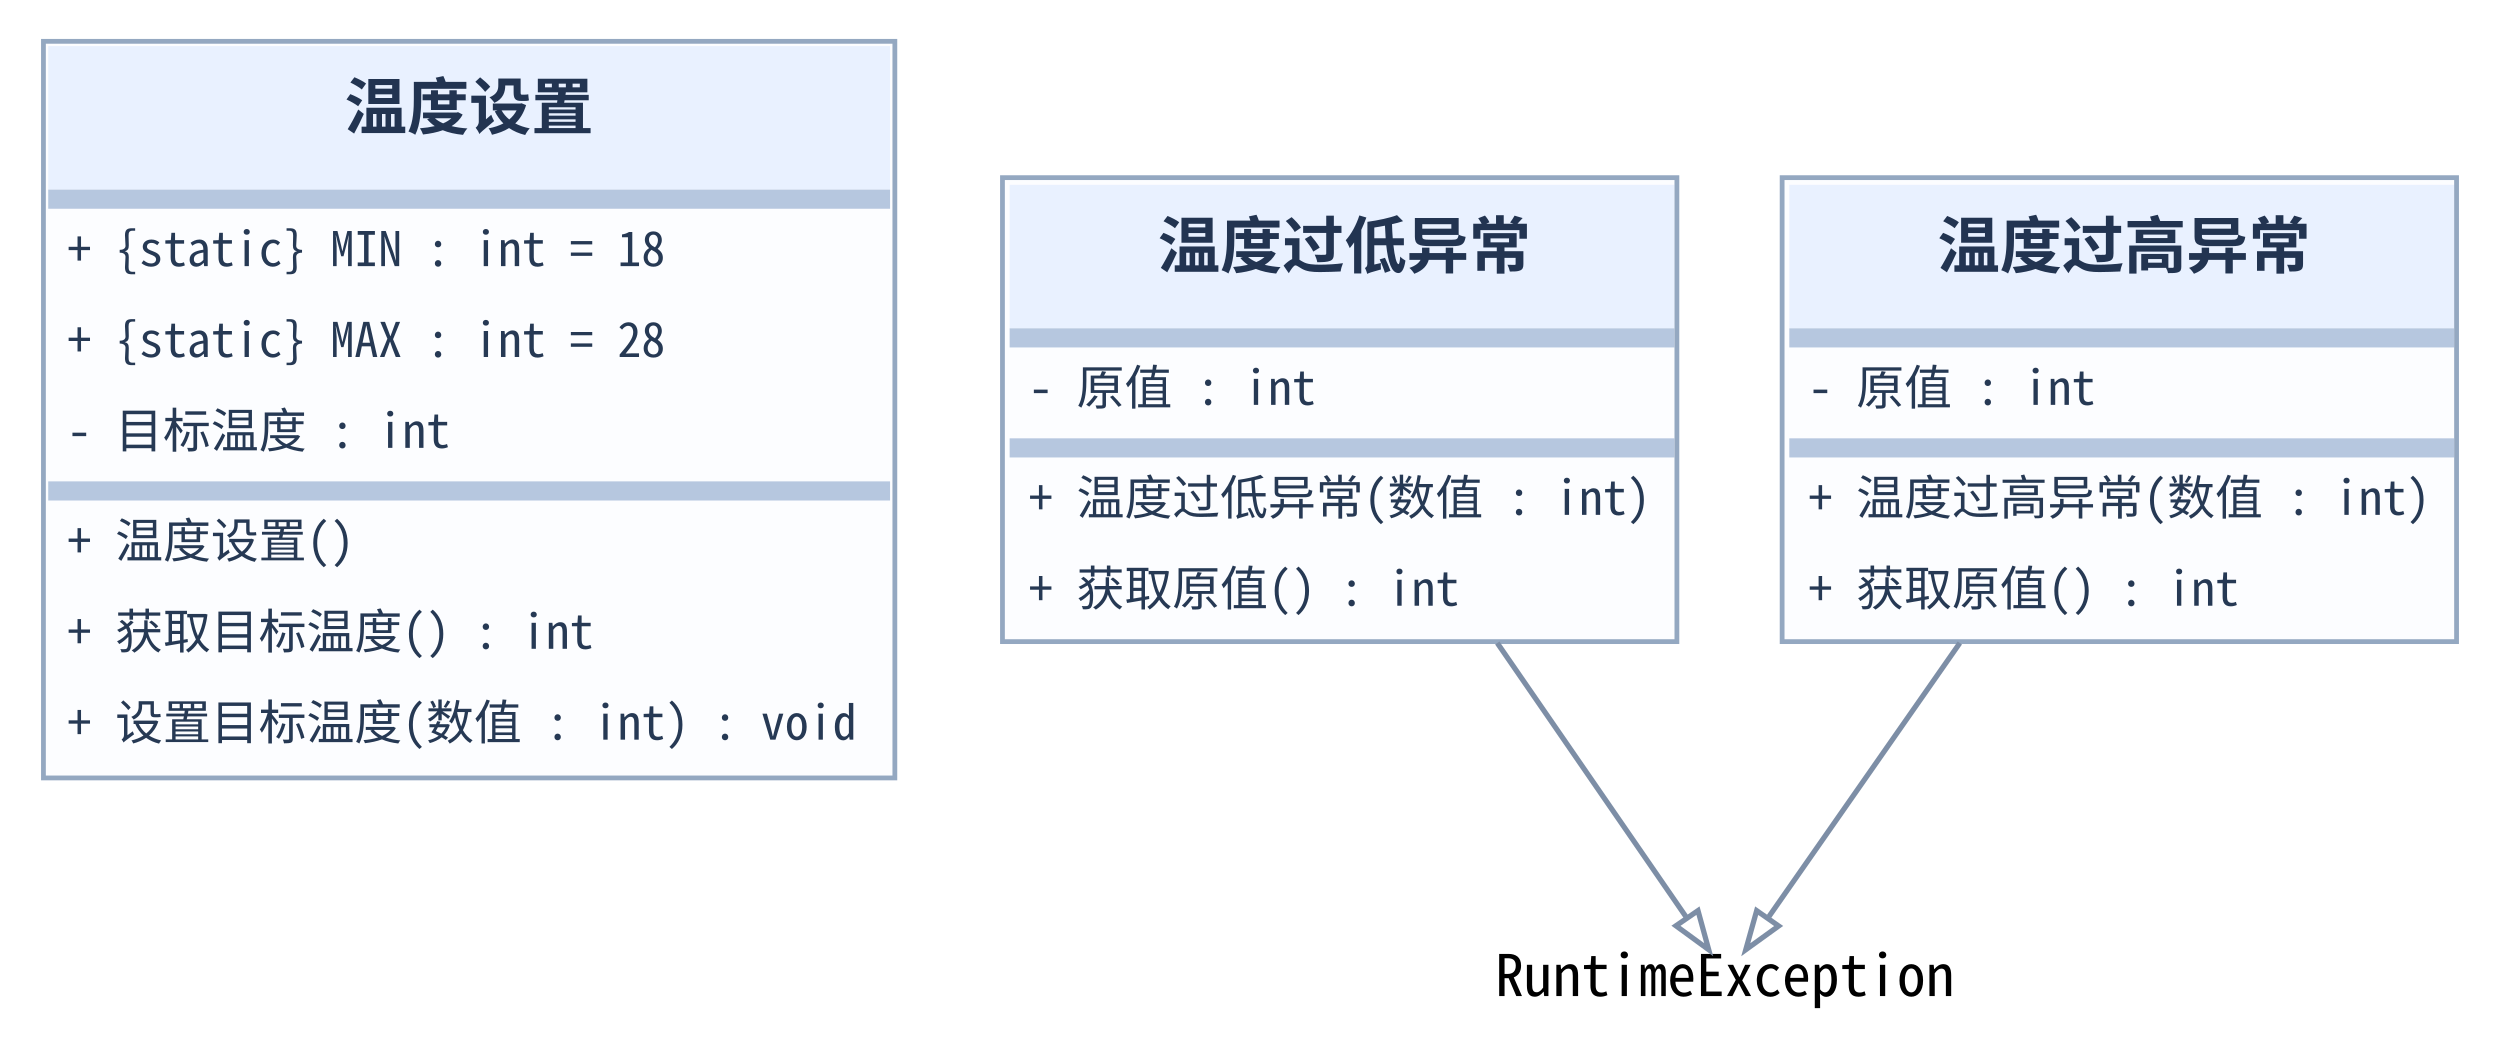
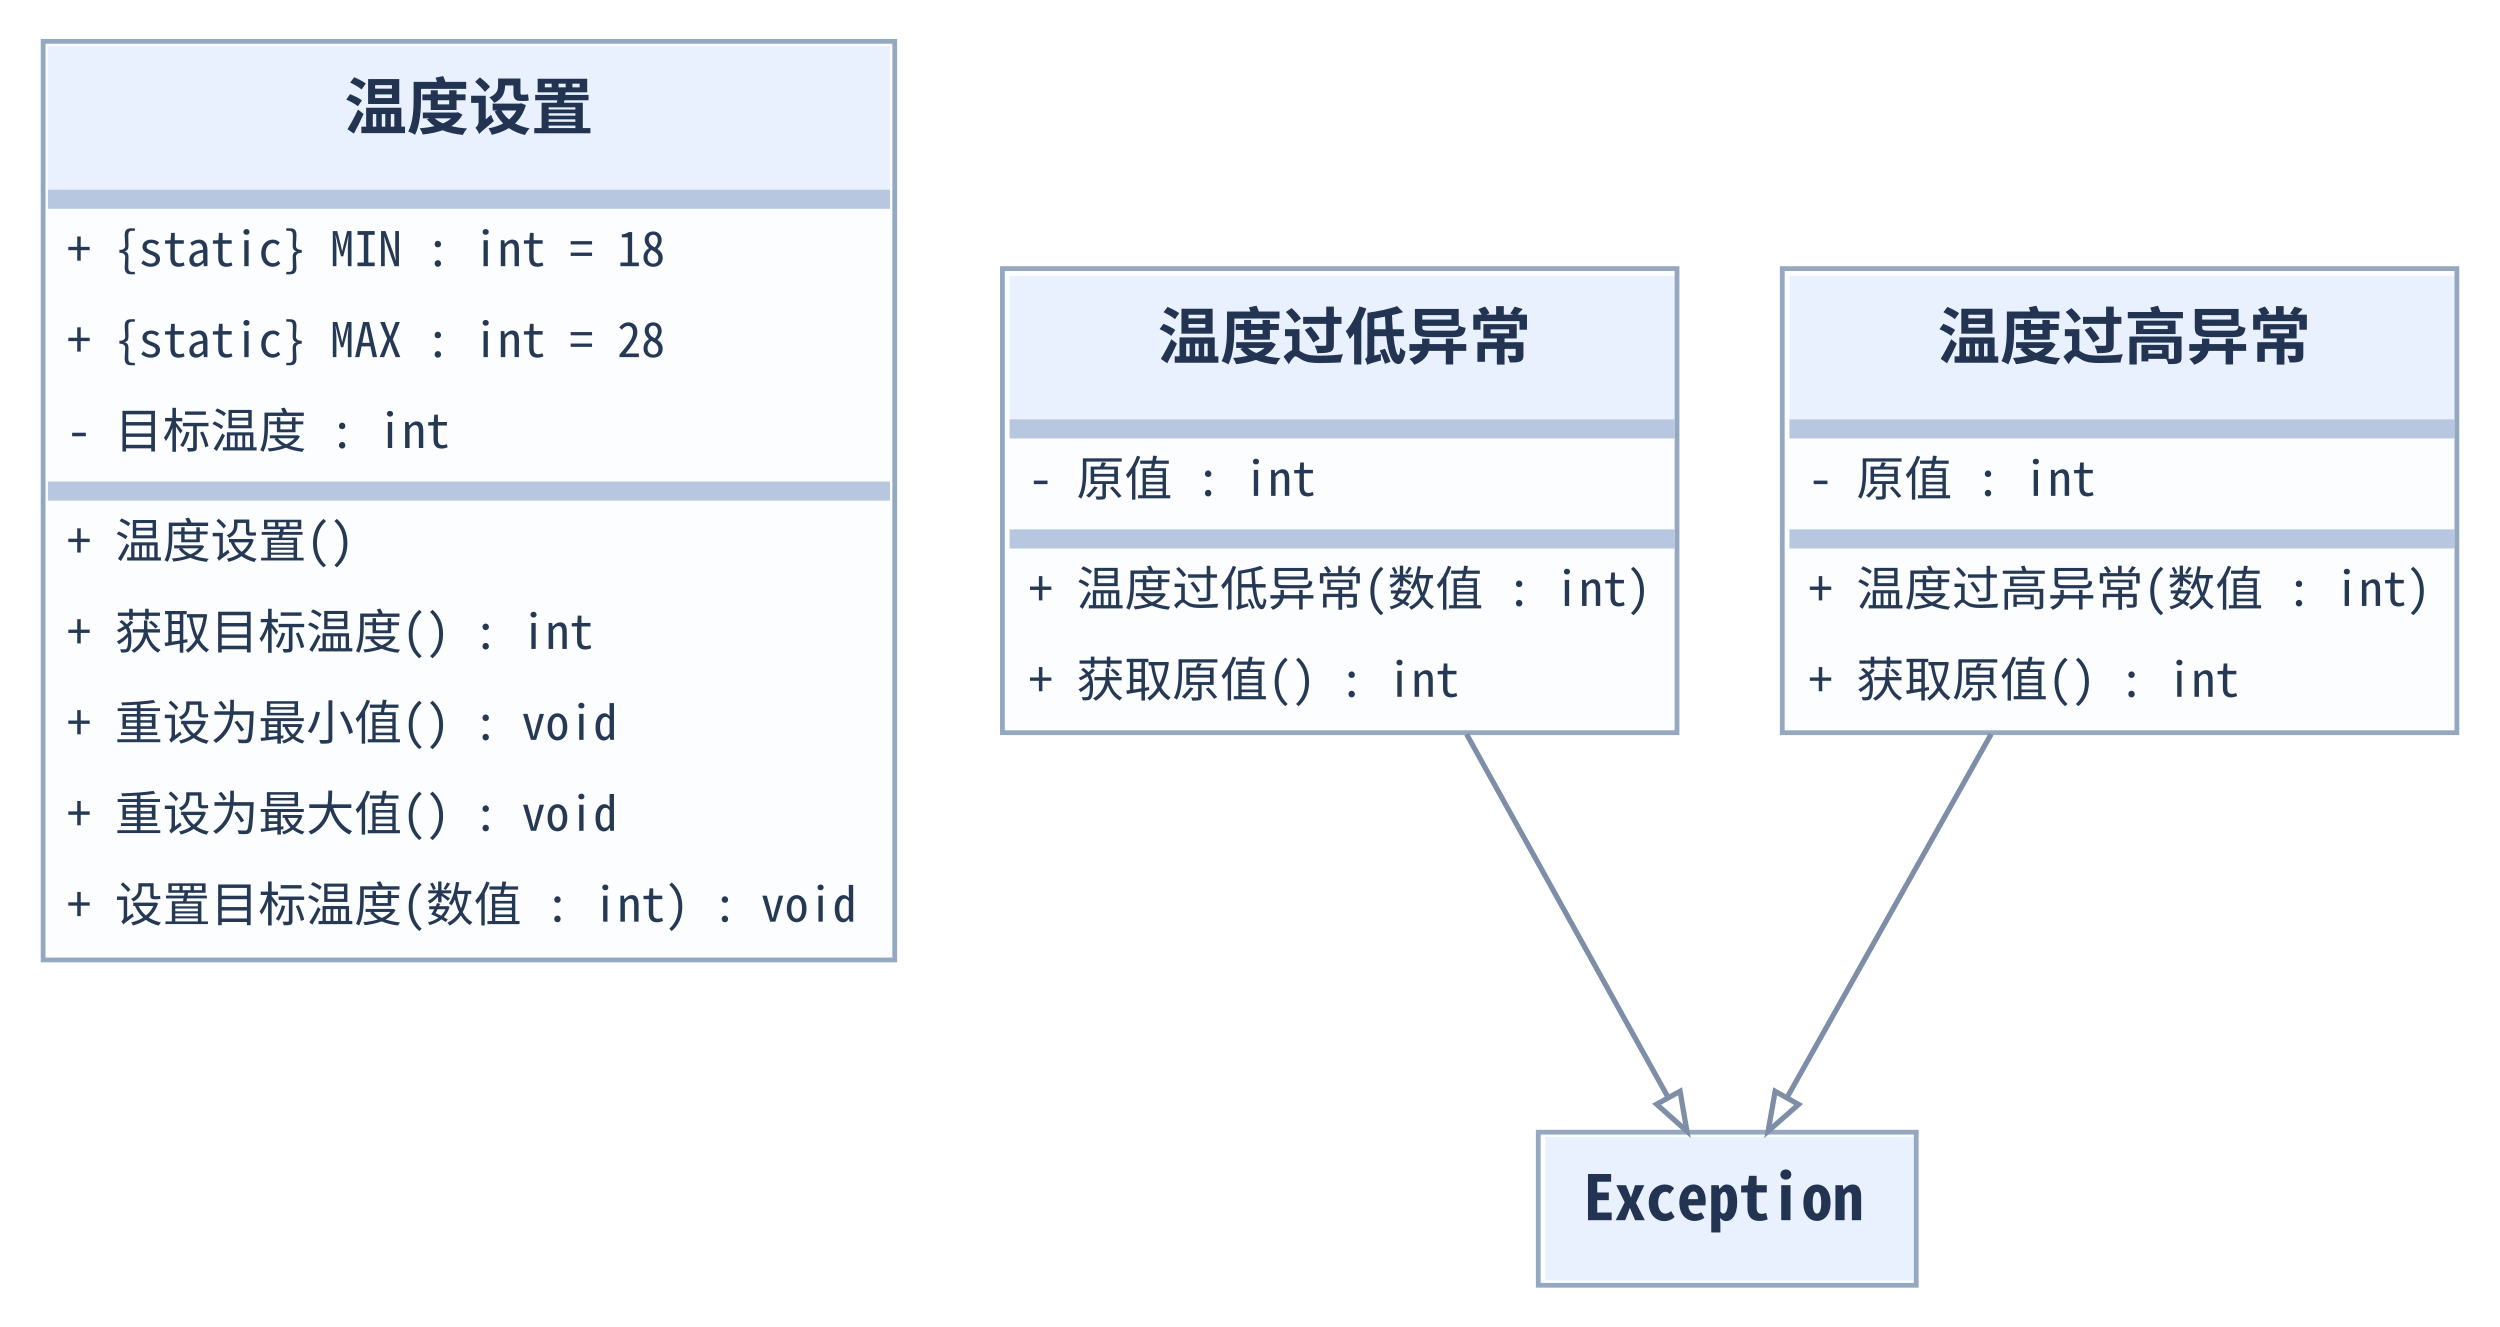
- <svg xmlns="http://www.w3.org/2000/svg" width="522pt" height="220pt" viewBox="0.00 0.00 521.78 220.28">
-   <g id="graph0" class="graph" transform="scale(1 1) rotate(0) translate(8.64 211.64)">
+ <svg xmlns="http://www.w3.org/2000/svg" width="522pt" height="277pt" viewBox="0.00 0.00 521.78 277.28">
+   <g id="graph0" class="graph" transform="scale(1 1) rotate(0) translate(8.64 268.64)">
    <g id="node1" class="node">
-       <polygon fill="#fcfdff" stroke="transparent" points="0,-49 0,-203 178,-203 178,-49 0,-49" />
-       <polygon fill="#e9f1ff" stroke="transparent" points="1,-172 1,-202 177,-202 177,-172 1,-172" />
-       <text text-anchor="start" x="63" y="-184.6" font-family="Noto Sans Mono CJK SC" font-weight="bold" font-size="13.00" fill="#223451">温度设置</text>
-       <polygon fill="#b6c7df" stroke="transparent" points="1,-168 1,-172 177,-172 177,-168 1,-168" />
-       <text text-anchor="start" x="5" y="-156" font-family="Noto Sans Mono CJK SC" font-size="10.00" fill="#263954">+ {static} MIN : int = 18</text>
-       <text text-anchor="start" x="5" y="-137" font-family="Noto Sans Mono CJK SC" font-size="10.00" fill="#263954">+ {static} MAX : int = 28</text>
-       <text text-anchor="start" x="5" y="-118" font-family="Noto Sans Mono CJK SC" font-size="10.00" fill="#263954">- 目标温度 : int</text>
-       <polygon fill="#b6c7df" stroke="transparent" points="1,-107 1,-111 177,-111 177,-107 1,-107" />
-       <text text-anchor="start" x="5" y="-95" font-family="Noto Sans Mono CJK SC" font-size="10.00" fill="#263954">+ 温度设置()</text>
-       <text text-anchor="start" x="5" y="-76" font-family="Noto Sans Mono CJK SC" font-size="10.00" fill="#263954">+ 获取目标温度() : int</text>
-       <text text-anchor="start" x="5" y="-57" font-family="Noto Sans Mono CJK SC" font-size="10.00" fill="#263954">+ 设置目标温度(数值 : int) : void</text>
-       <polygon fill="none" stroke="#94a8c1" points="0,-49 0,-203 178,-203 178,-49 0,-49" />
+       <polygon fill="#fcfdff" stroke="transparent" points="0,-68 0,-260 178,-260 178,-68 0,-68" />
+       <polygon fill="#e9f1ff" stroke="transparent" points="1,-229 1,-259 177,-259 177,-229 1,-229" />
+       <text text-anchor="start" x="63" y="-241.6" font-family="Noto Sans Mono CJK SC" font-weight="bold" font-size="13.00" fill="#223451">温度设置</text>
+       <polygon fill="#b6c7df" stroke="transparent" points="1,-225 1,-229 177,-229 177,-225 1,-225" />
+       <text text-anchor="start" x="5" y="-213" font-family="Noto Sans Mono CJK SC" font-size="10.00" fill="#263954">+ {static} MIN : int = 18</text>
+       <text text-anchor="start" x="5" y="-194" font-family="Noto Sans Mono CJK SC" font-size="10.00" fill="#263954">+ {static} MAX : int = 28</text>
+       <text text-anchor="start" x="5" y="-175" font-family="Noto Sans Mono CJK SC" font-size="10.00" fill="#263954">- 目标温度 : int</text>
+       <polygon fill="#b6c7df" stroke="transparent" points="1,-164 1,-168 177,-168 177,-164 1,-164" />
+       <text text-anchor="start" x="5" y="-152" font-family="Noto Sans Mono CJK SC" font-size="10.00" fill="#263954">+ 温度设置()</text>
+       <text text-anchor="start" x="5" y="-133" font-family="Noto Sans Mono CJK SC" font-size="10.00" fill="#263954">+ 获取目标温度() : int</text>
+       <text text-anchor="start" x="5" y="-114" font-family="Noto Sans Mono CJK SC" font-size="10.00" fill="#263954">+ 重设为最小值() : void</text>
+       <text text-anchor="start" x="5" y="-95" font-family="Noto Sans Mono CJK SC" font-size="10.00" fill="#263954">+ 重设为最大值() : void</text>
+       <text text-anchor="start" x="5" y="-76" font-family="Noto Sans Mono CJK SC" font-size="10.00" fill="#263954">+ 设置目标温度(数值 : int) : void</text>
+       <polygon fill="none" stroke="#94a8c1" points="0,-68 0,-260 178,-260 178,-68 0,-68" />
    </g>
    <g id="node2" class="node">
-       <polygon fill="#fcfdff" stroke="transparent" points="200.5,-77.5 200.5,-174.5 341.5,-174.5 341.5,-77.5 200.5,-77.5" />
-       <polygon fill="#e9f1ff" stroke="transparent" points="202,-143 202,-173 341,-173 341,-143 202,-143" />
-       <text text-anchor="start" x="233" y="-155.6" font-family="Noto Sans Mono CJK SC" font-weight="bold" font-size="13.00" fill="#223451">温度过低异常</text>
-       <polygon fill="#b6c7df" stroke="transparent" points="202,-139 202,-143 341,-143 341,-139 202,-139" />
-       <text text-anchor="start" x="206" y="-127" font-family="Noto Sans Mono CJK SC" font-size="10.00" fill="#263954">- 原值 : int</text>
-       <polygon fill="#b6c7df" stroke="transparent" points="202,-116 202,-120 341,-120 341,-116 202,-116" />
-       <text text-anchor="start" x="206" y="-104" font-family="Noto Sans Mono CJK SC" font-size="10.00" fill="#263954">+ 温度过低异常(数值 : int)</text>
-       <text text-anchor="start" x="206" y="-85" font-family="Noto Sans Mono CJK SC" font-size="10.00" fill="#263954">+ 获取原值() : int</text>
-       <polygon fill="none" stroke="#94a8c1" points="200.5,-77.5 200.5,-174.5 341.5,-174.5 341.5,-77.5 200.5,-77.5" />
+       <polygon fill="#fcfdff" stroke="transparent" points="200.5,-115.5 200.5,-212.5 341.5,-212.5 341.5,-115.5 200.5,-115.5" />
+       <polygon fill="#e9f1ff" stroke="transparent" points="202,-181 202,-211 341,-211 341,-181 202,-181" />
+       <text text-anchor="start" x="233" y="-193.6" font-family="Noto Sans Mono CJK SC" font-weight="bold" font-size="13.00" fill="#223451">温度过低异常</text>
+       <polygon fill="#b6c7df" stroke="transparent" points="202,-177 202,-181 341,-181 341,-177 202,-177" />
+       <text text-anchor="start" x="206" y="-165" font-family="Noto Sans Mono CJK SC" font-size="10.00" fill="#263954">- 原值 : int</text>
+       <polygon fill="#b6c7df" stroke="transparent" points="202,-154 202,-158 341,-158 341,-154 202,-154" />
+       <text text-anchor="start" x="206" y="-142" font-family="Noto Sans Mono CJK SC" font-size="10.00" fill="#263954">+ 温度过低异常(数值 : int)</text>
+       <text text-anchor="start" x="206" y="-123" font-family="Noto Sans Mono CJK SC" font-size="10.00" fill="#263954">+ 获取原值() : int</text>
+       <polygon fill="none" stroke="#94a8c1" points="200.5,-115.5 200.5,-212.5 341.5,-212.5 341.5,-115.5 200.5,-115.5" />
    </g>
    <g id="node4" class="node">
-       <text text-anchor="start" x="303.5" y="-3.4" font-family="Noto Sans Mono CJK SC" font-size="12.00">RuntimeException</text>
+       <polygon fill="#fcfdff" stroke="transparent" points="312.5,0 312.5,-32 391.5,-32 391.5,0 312.5,0" />
+       <polygon fill="#e9f1ff" stroke="transparent" points="314,-1 314,-31 391,-31 391,-1 314,-1" />
+       <text text-anchor="start" x="322" y="-13.6" font-family="Noto Sans Mono CJK SC" font-weight="bold" font-size="13.00" fill="#223451">Exception</text>
+       <polygon fill="none" stroke="#94a8c1" points="312.5,0 312.5,-32 391.5,-32 391.5,0 312.5,0" />
    </g>
    <g id="edge1" class="edge">
-       <path fill="none" stroke="#7d8ea6" stroke-width="1.1" d="M303.95,-77.21C318.3,-56.39 333.96,-33.66 343.38,-20" />
-       <polygon fill="none" stroke="#7d8ea6" stroke-width="1.1" points="345.91,-21.26 348.15,-13.09 341.3,-18.09 345.91,-21.26" />
+       <path fill="none" stroke="#7d8ea6" stroke-width="1.1" d="M297.52,-115.19C311.68,-89.68 328.43,-59.48 339.58,-39.38" />
+       <polygon fill="none" stroke="#7d8ea6" stroke-width="1.1" points="342.14,-40.55 343.57,-32.2 337.24,-37.84 342.14,-40.55" />
    </g>
    <g id="node3" class="node">
-       <polygon fill="#fcfdff" stroke="transparent" points="363.5,-77.5 363.5,-174.5 504.5,-174.5 504.5,-77.5 363.5,-77.5" />
-       <polygon fill="#e9f1ff" stroke="transparent" points="365,-143 365,-173 504,-173 504,-143 365,-143" />
-       <text text-anchor="start" x="396" y="-155.6" font-family="Noto Sans Mono CJK SC" font-weight="bold" font-size="13.00" fill="#223451">温度过高异常</text>
-       <polygon fill="#b6c7df" stroke="transparent" points="365,-139 365,-143 504,-143 504,-139 365,-139" />
-       <text text-anchor="start" x="369" y="-127" font-family="Noto Sans Mono CJK SC" font-size="10.00" fill="#263954">- 原值 : int</text>
-       <polygon fill="#b6c7df" stroke="transparent" points="365,-116 365,-120 504,-120 504,-116 365,-116" />
-       <text text-anchor="start" x="369" y="-104" font-family="Noto Sans Mono CJK SC" font-size="10.00" fill="#263954">+ 温度过高异常(数值 : int)</text>
-       <text text-anchor="start" x="369" y="-85" font-family="Noto Sans Mono CJK SC" font-size="10.00" fill="#263954">+ 获取原值() : int</text>
-       <polygon fill="none" stroke="#94a8c1" points="363.5,-77.5 363.5,-174.5 504.5,-174.5 504.5,-77.5 363.5,-77.5" />
+       <polygon fill="#fcfdff" stroke="transparent" points="363.5,-115.5 363.5,-212.5 504.5,-212.5 504.5,-115.5 363.5,-115.5" />
+       <polygon fill="#e9f1ff" stroke="transparent" points="365,-181 365,-211 504,-211 504,-181 365,-181" />
+       <text text-anchor="start" x="396" y="-193.6" font-family="Noto Sans Mono CJK SC" font-weight="bold" font-size="13.00" fill="#223451">温度过高异常</text>
+       <polygon fill="#b6c7df" stroke="transparent" points="365,-177 365,-181 504,-181 504,-177 365,-177" />
+       <text text-anchor="start" x="369" y="-165" font-family="Noto Sans Mono CJK SC" font-size="10.00" fill="#263954">- 原值 : int</text>
+       <polygon fill="#b6c7df" stroke="transparent" points="365,-154 365,-158 504,-158 504,-154 365,-154" />
+       <text text-anchor="start" x="369" y="-142" font-family="Noto Sans Mono CJK SC" font-size="10.00" fill="#263954">+ 温度过高异常(数值 : int)</text>
+       <text text-anchor="start" x="369" y="-123" font-family="Noto Sans Mono CJK SC" font-size="10.00" fill="#263954">+ 获取原值() : int</text>
+       <polygon fill="none" stroke="#94a8c1" points="363.5,-115.5 363.5,-212.5 504.5,-212.5 504.5,-115.5 363.5,-115.5" />
    </g>
    <g id="edge2" class="edge">
-       <path fill="none" stroke="#7d8ea6" stroke-width="1.1" d="M400.65,-77.21C386.12,-56.39 370.26,-33.66 360.73,-20" />
-       <polygon fill="none" stroke="#7d8ea6" stroke-width="1.1" points="362.77,-18.05 355.9,-13.09 358.18,-21.25 362.77,-18.05" />
+       <path fill="none" stroke="#7d8ea6" stroke-width="1.1" d="M407.15,-115.19C392.82,-89.68 375.86,-59.48 364.57,-39.38" />
+       <polygon fill="none" stroke="#7d8ea6" stroke-width="1.1" points="366.9,-37.8 360.54,-32.2 362.01,-40.54 366.9,-37.8" />
    </g>
  </g>
</svg>
